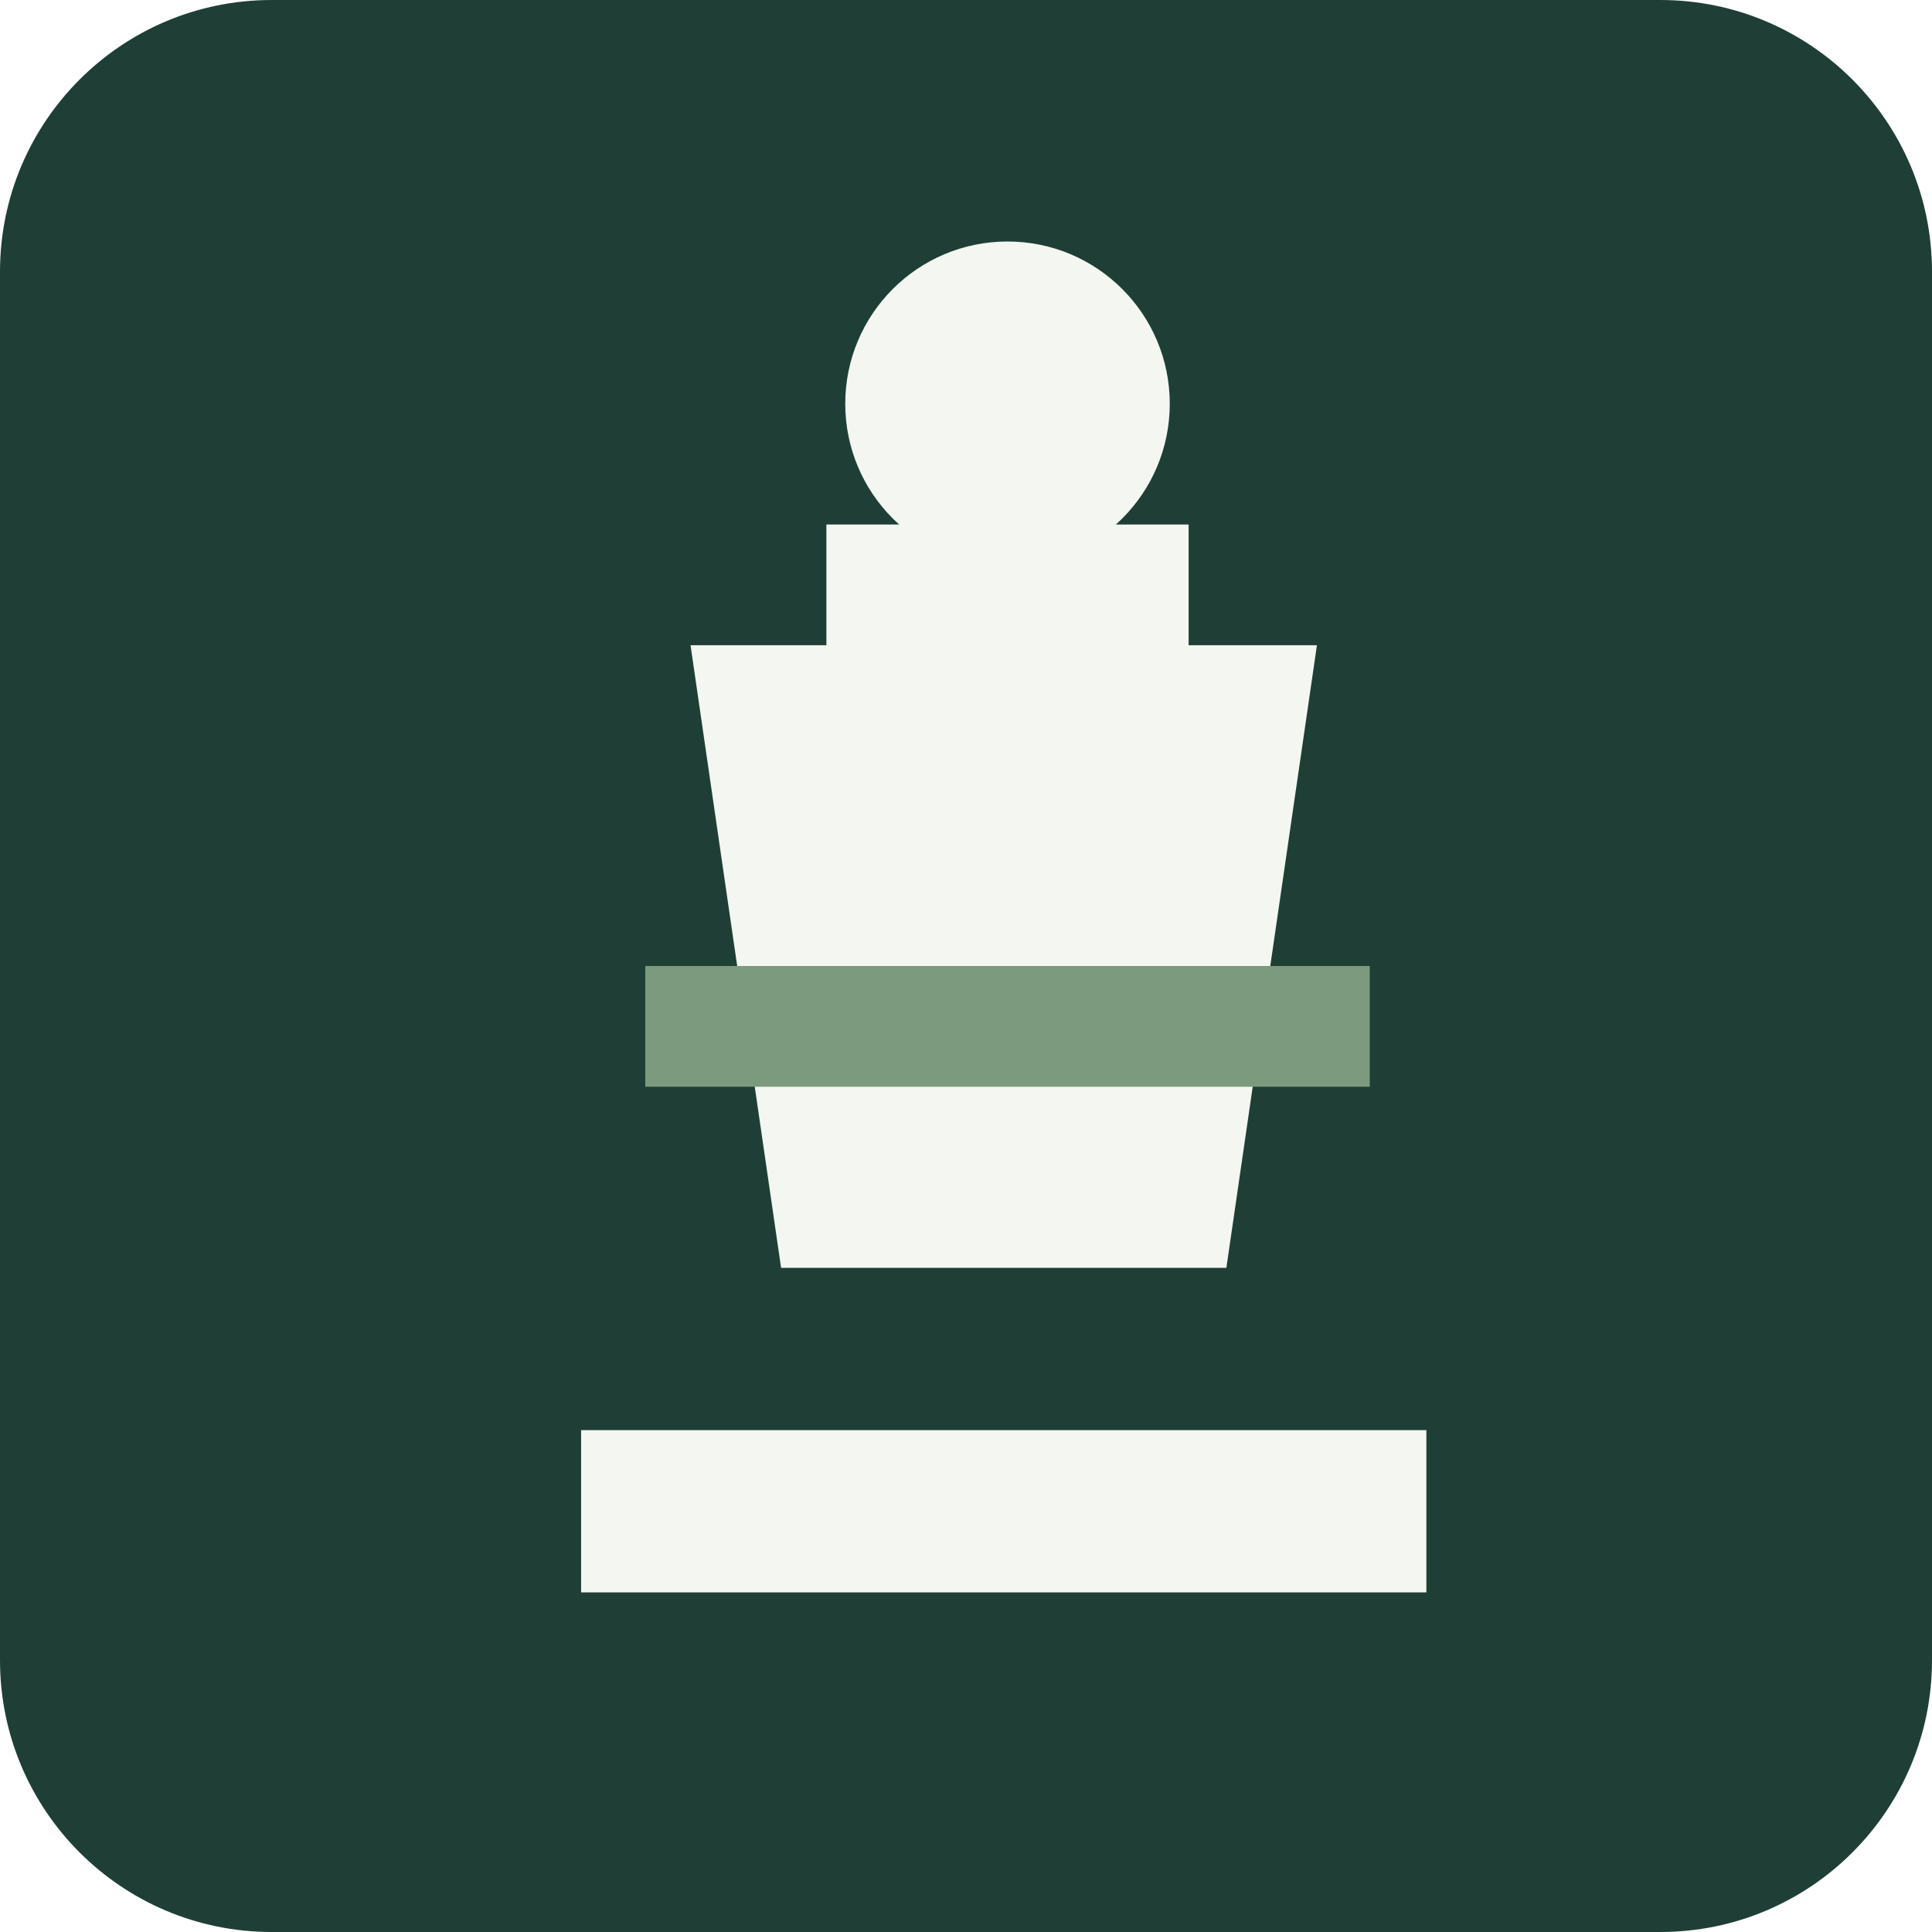
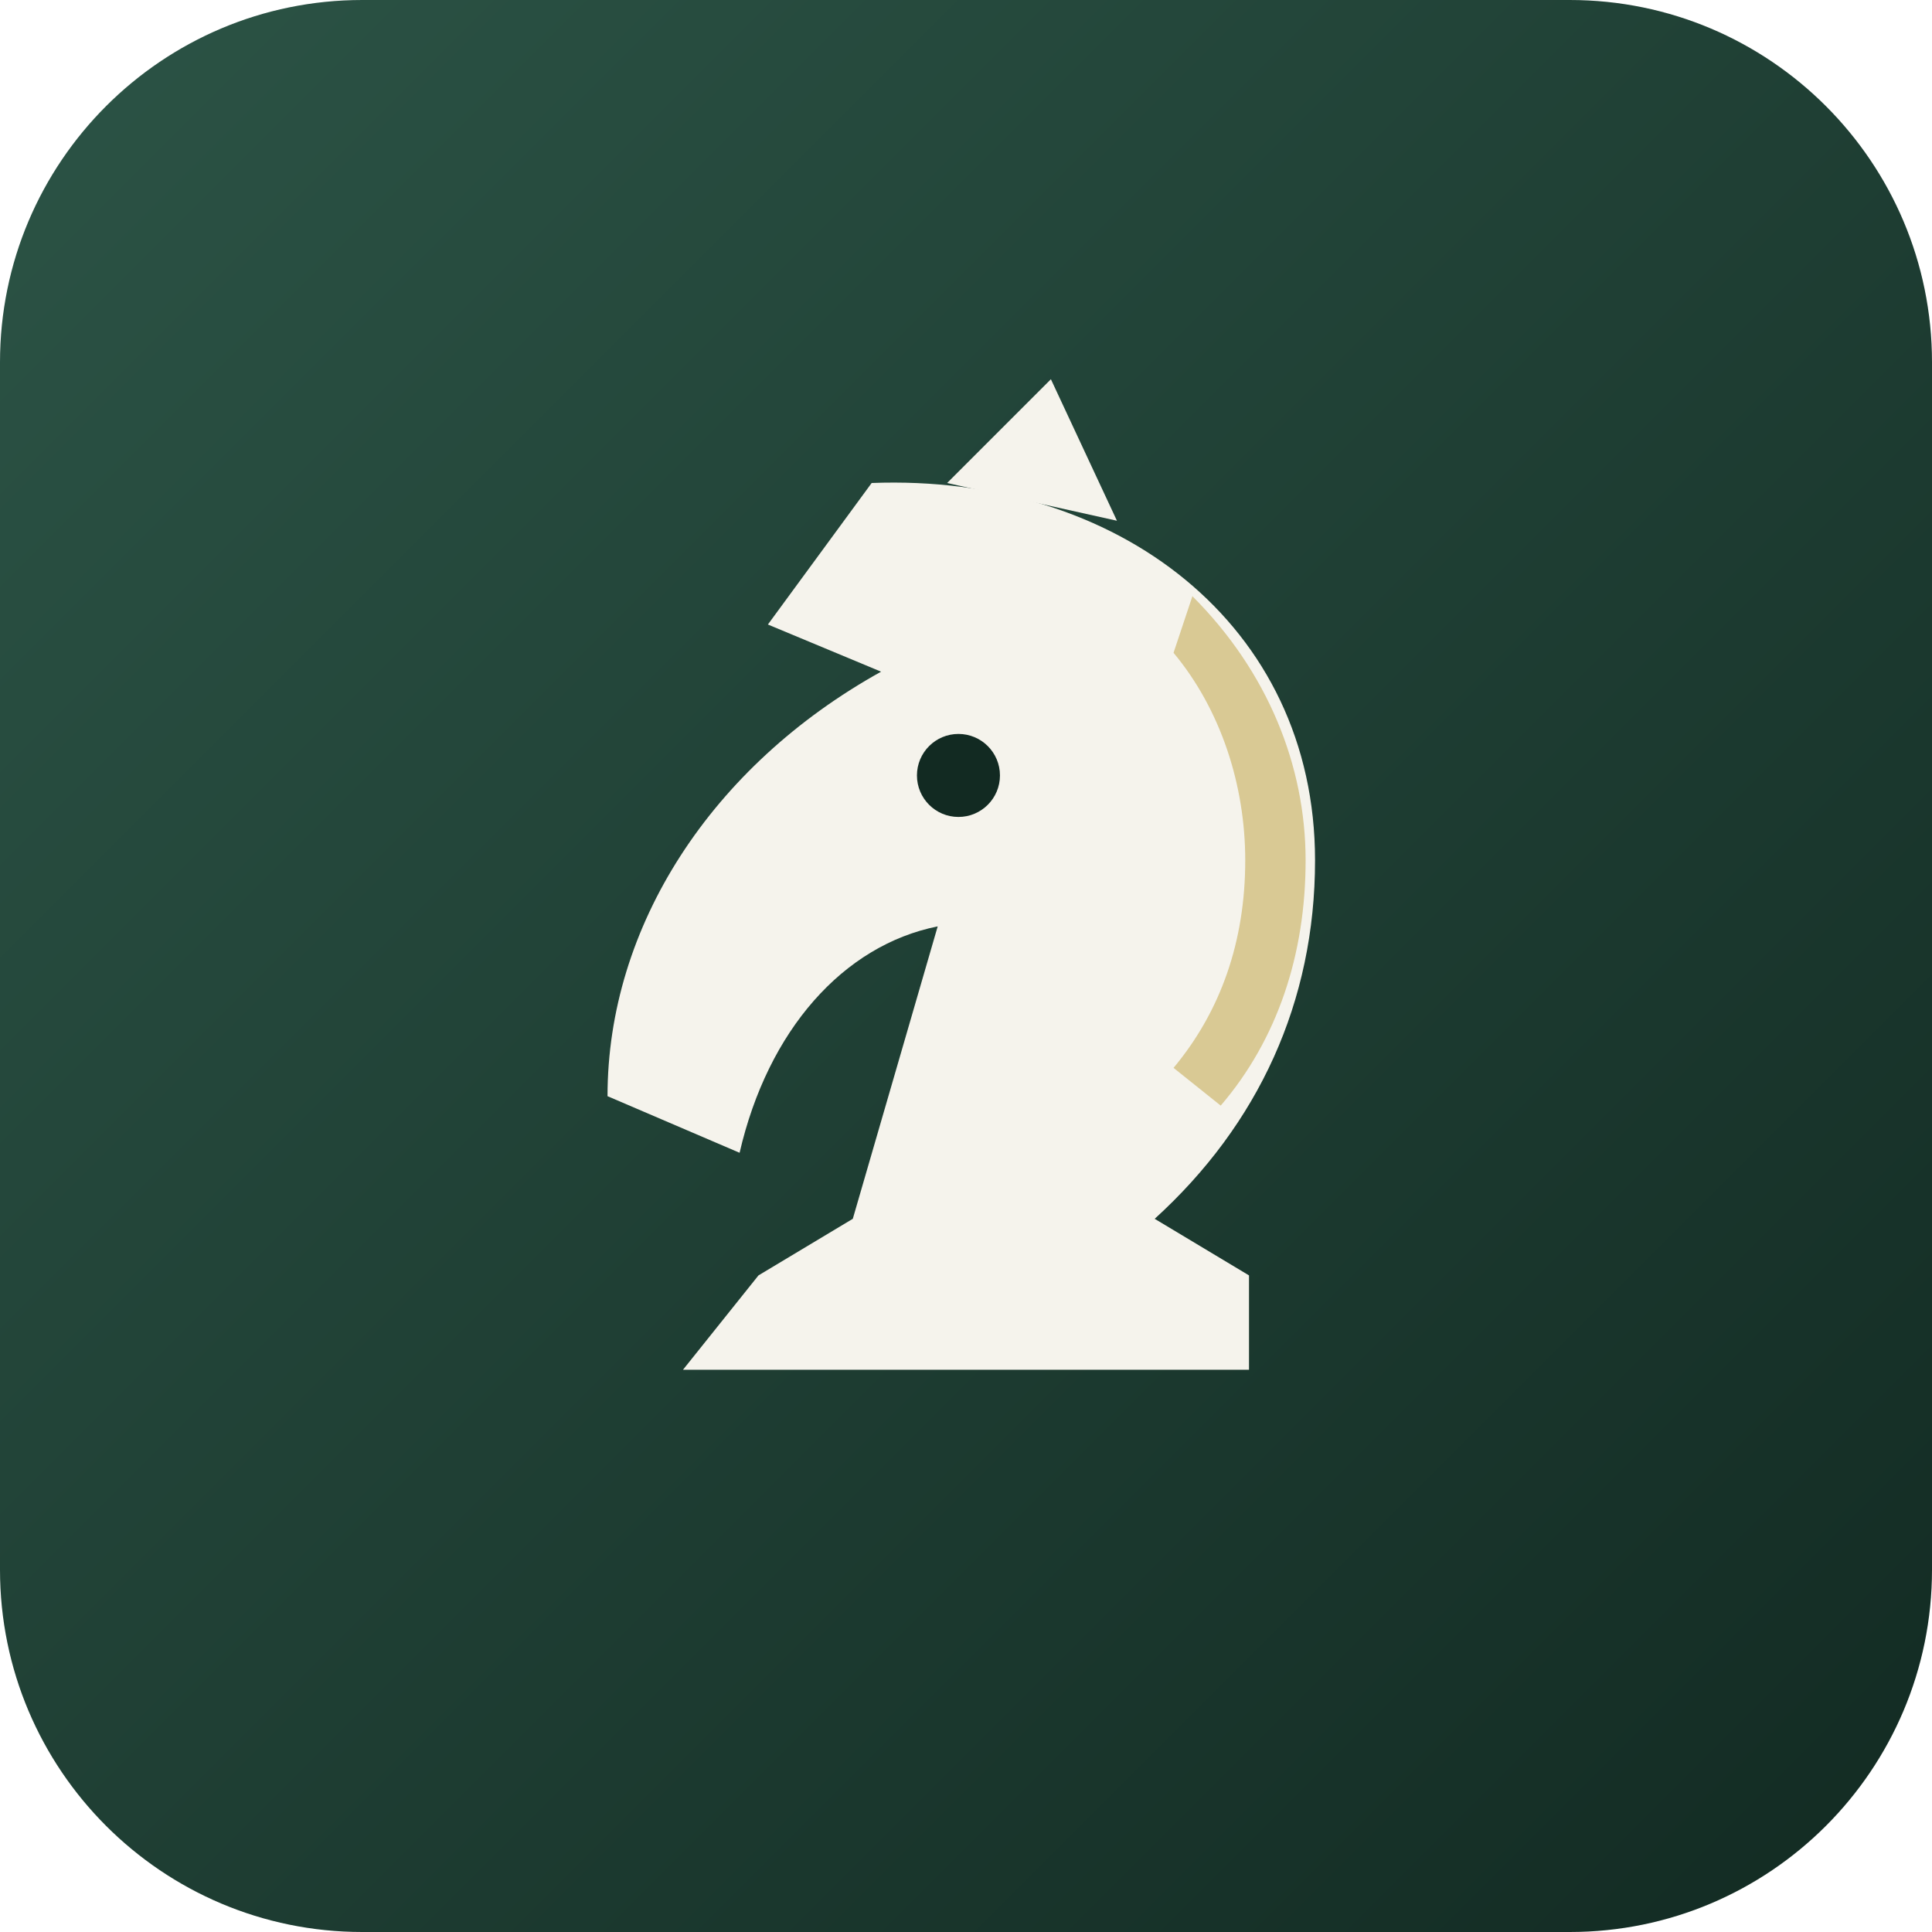
<svg xmlns="http://www.w3.org/2000/svg" width="512" height="512" viewBox="0 0 512 512" role="img" aria-label="Rotina">
-   <rect width="512" height="512" rx="72" fill="#1f3f36" />
-   <path d="M154 379h224v43H154z" fill="#f4f6f1" />
-   <path d="M207 336h118l24-165H183z" fill="#f4f6f1" />
-   <path d="M219 139h96v48h-96z" fill="#f4f6f1" />
-   <circle cx="267" cy="107" r="43" fill="#f4f6f1" />
-   <path d="M171 256h192v32H171z" fill="#7c9a7e" />
+   <defs>
+     <linearGradient id="bg" x1="0" y1="0" x2="1" y2="1">
+       <stop offset="0" stop-color="#2c5446" />
+       <stop offset="1" stop-color="#122a22" />
+     </linearGradient>
+   </defs>
+   <rect width="512" height="512" rx="96" fill="url(#bg)" />
+   <g transform="translate(96 88) scale(5)">
+     <path d="M17 55 H47 V50 L42 47 C47.5 42 50.5 35.5 50.5 28 C50.5 15.5 40 7.5 27 8 L21.5 15.5 L27.5 18 C18.5 23 13 31.5 13 40.5 L20 43.5 C21.5 37 25.5 32.5 30.5 31.5 L26 47 L21 50 Z" fill="#f5f3ec" />
+     <path d="M31 8 L36.5 2.5 L40 10 Z" fill="#f5f3ec" />
+     <path d="M44 14 C48 18 50 23 50 28 C50 33 48.5 37.5 45.5 41 L43 39 C45.5 36 46.8 32.3 46.8 28 C46.8 24 45.5 20 43 17 Z" fill="#d6c48b" opacity="0.9" />
+     <circle cx="31.6" cy="23.5" r="2.2" fill="#122a22" />
+   </g>
</svg>
